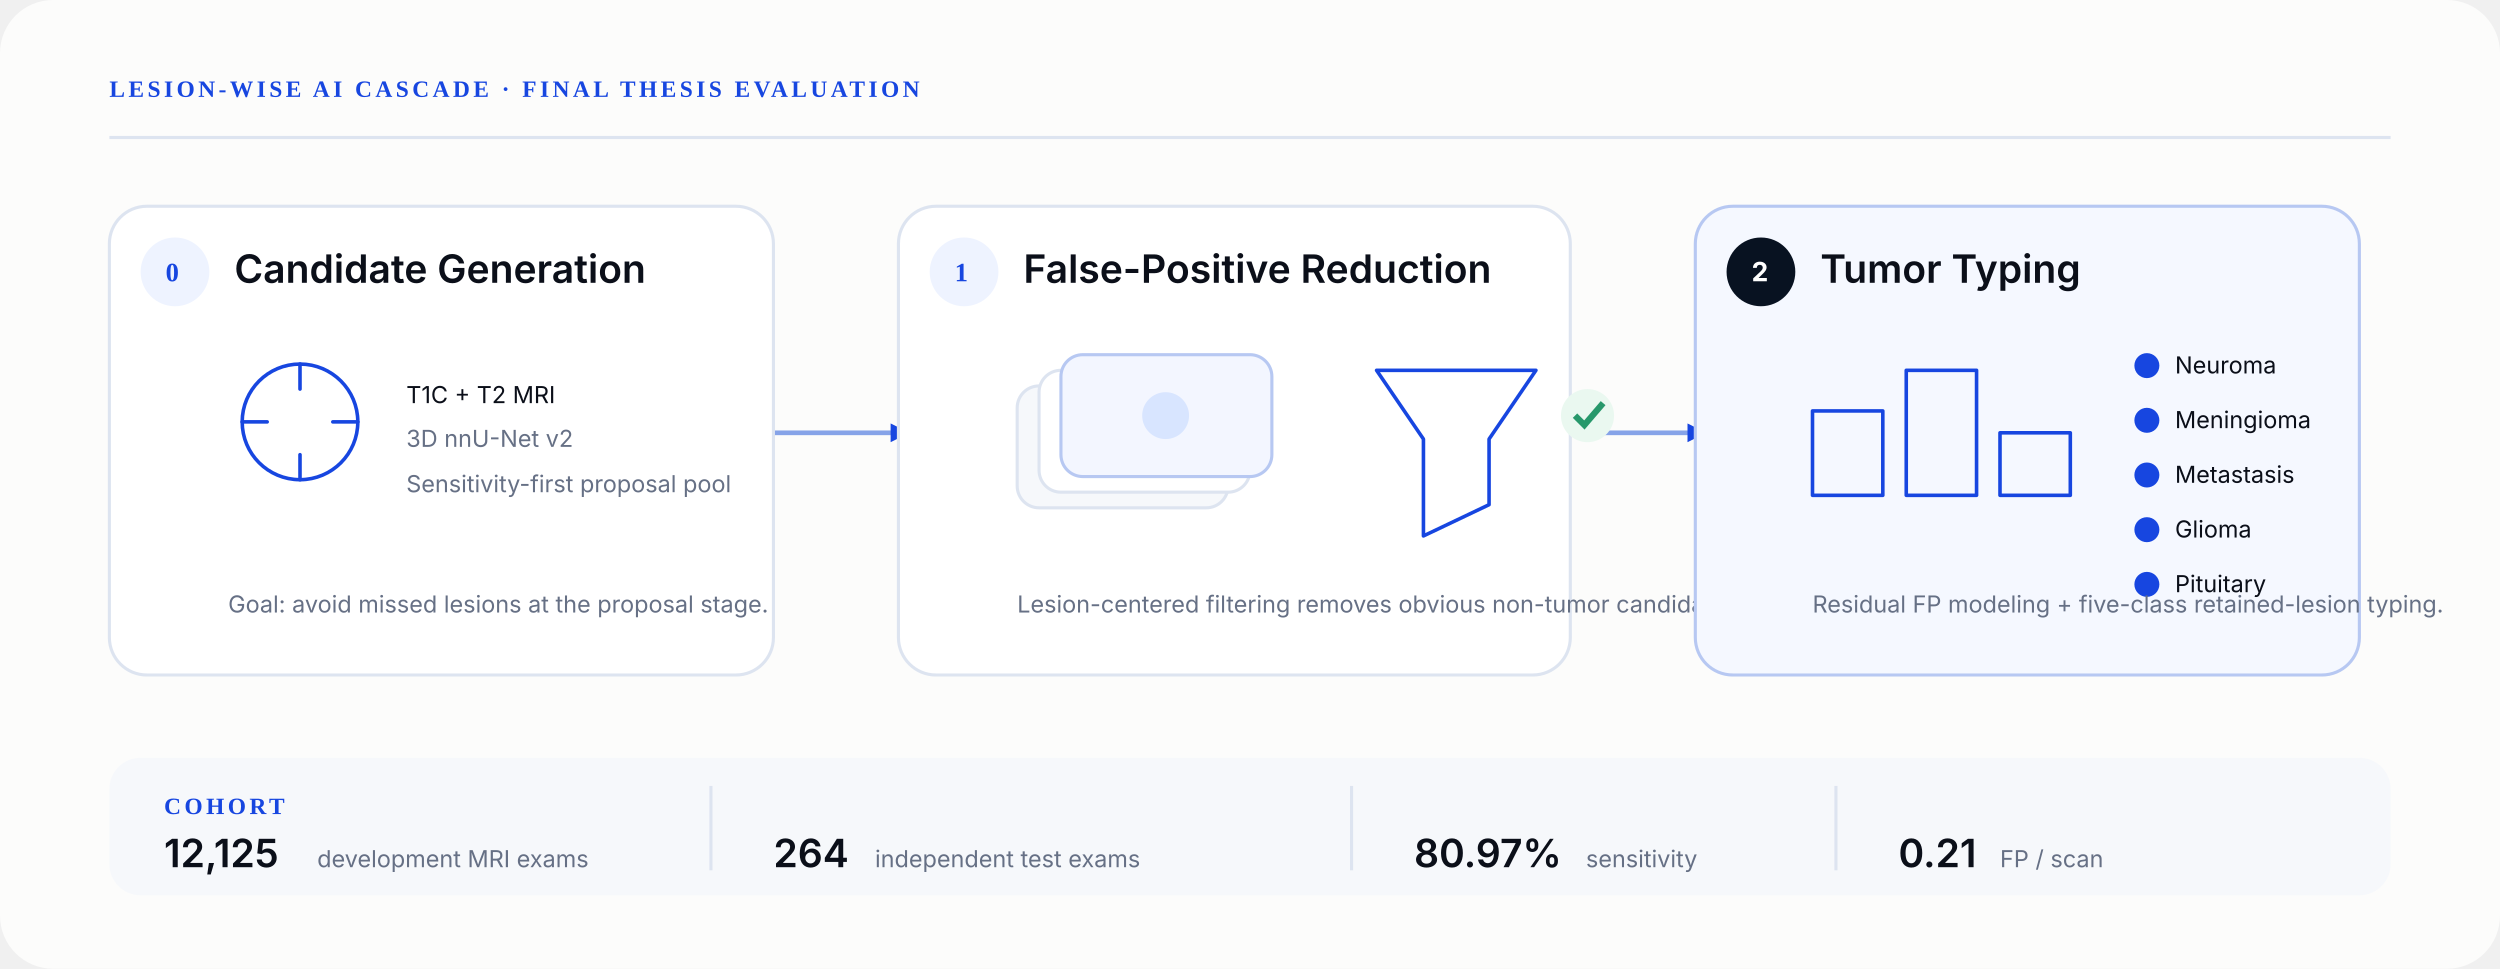
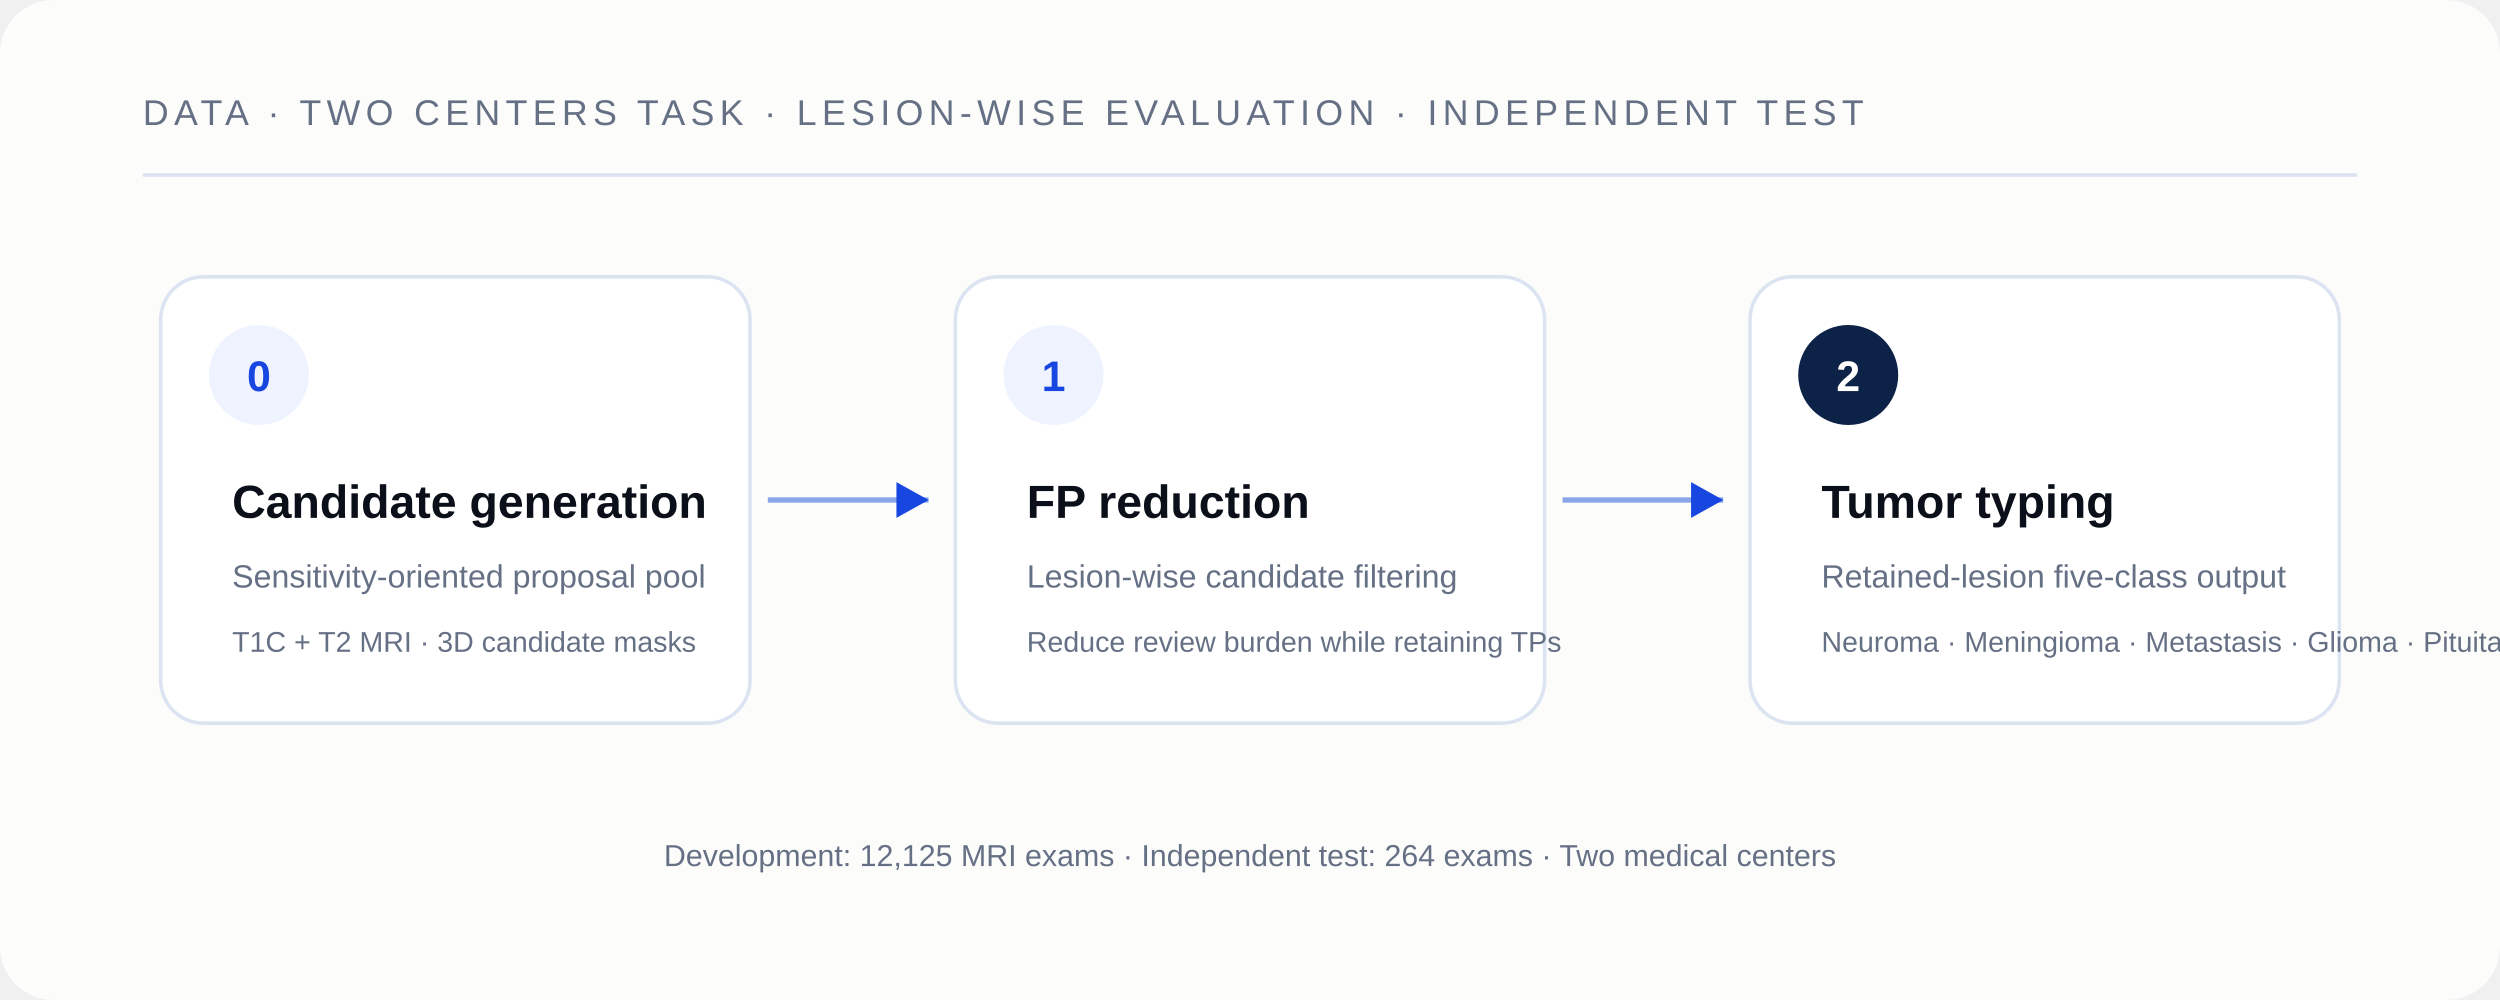
- <svg xmlns="http://www.w3.org/2000/svg" width="1600" height="620" viewBox="0 0 1600 620" role="img" aria-labelledby="title desc">
-   <defs>
-     <style>.t{font-family:Inter,Arial,sans-serif;fill:#0B0F19}.m{font-family:Inter,Arial,sans-serif;fill:#667085}.b{fill:#1746E0}.line{stroke:#DDE4F0;stroke-width:2}.icon{fill:none;stroke:#1746E0;stroke-width:2.3;stroke-linecap:round;stroke-linejoin:round}.label{font-size:15px;font-weight:700;letter-spacing:2.2px}.h{font-size:25px;font-weight:600}.s{font-size:15px}.num{font-size:17px;font-weight:700}</style>
-   </defs>
-   <rect width="1600" height="620" rx="34" fill="#FCFCFB" />
-   <text x="70" y="62" class="b label">LESION-WISE AI CASCADE · FINAL THESIS EVALUATION</text>
-   <line x1="70" y1="88" x2="1530" y2="88" class="line" />
-   <g transform="translate(70,132)">
-     <path d="M425 145H505M935 145H1015" stroke="#86A3E8" stroke-width="3" fill="none" />
-     <path d="M500 139l12 6-12 6M1010 139l12 6-12 6" fill="#1746E0" />
-     <g>
-       <rect width="425" height="300" rx="24" fill="#fff" stroke="#DDE4F0" stroke-width="2" />
-       <circle cx="42" cy="42" r="22" fill="#EEF3FF" />
-       <text x="36" y="48" class="b num">0</text>
-       <text x="80" y="49" class="t h">Candidate Generation</text>
-       <g class="icon" transform="translate(76,92)">
-         <circle cx="46" cy="46" r="37" />
-         <path d="M46 9v16M46 67v16M9 46h16M67 46h16" />
-       </g>
-       <text x="190" y="126" class="t s">T1C + T2 MRI</text>
-       <text x="190" y="154" class="m s">3D nnU-Net v2</text>
-       <text x="190" y="183" class="m s">Sensitivity-first proposal pool</text>
-       <text x="76" y="260" class="m s">Goal: avoid missed lesions at the proposal stage.</text>
-     </g>
-     <g transform="translate(505,0)">
-       <rect width="430" height="300" rx="24" fill="#fff" stroke="#DDE4F0" stroke-width="2" />
-       <circle cx="42" cy="42" r="22" fill="#EEF3FF" />
-       <text x="36" y="48" class="b num">1</text>
-       <text x="80" y="49" class="t h">False-Positive Reduction</text>
-       <g transform="translate(76,95)">
-         <rect x="0" y="20" width="135" height="78" rx="14" fill="#F6F8FB" stroke="#DDE4F0" stroke-width="2" />
-         <rect x="14" y="10" width="135" height="78" rx="14" fill="#fff" stroke="#DDE4F0" stroke-width="2" />
-         <rect x="28" width="135" height="78" rx="14" fill="#F3F6FF" stroke="#B7C8F2" stroke-width="2" />
-         <circle cx="95" cy="39" r="15" fill="#D8E5FF" />
-         <path d="M230 10h102l-30 44v42l-42 20V54l-30-44Z" class="icon" />
-         <circle cx="365" cy="39" r="17" fill="#EAF8F0" />
-         <path d="m357 39 6 6 12-14" fill="none" stroke="#27986B" stroke-width="4" />
-       </g>
-       <text x="76" y="260" class="m s">Lesion-centered filtering removes obvious non-tumor candidates.</text>
-     </g>
-     <g transform="translate(1015,0)">
-       <rect width="425" height="300" rx="24" fill="#F5F8FF" stroke="#B7C8F2" stroke-width="2" />
-       <circle cx="42" cy="42" r="22" fill="#081221" />
-       <text x="36" y="48" font-family="Inter,Arial" font-size="17" font-weight="700" fill="#fff">2</text>
-       <text x="80" y="49" class="t h">Tumor Typing</text>
-       <g class="icon" transform="translate(75,95)">
-         <path d="M0 90h45V36H0zM60 90h45V10H60zM120 90h45V50h-45z" />
-       </g>
-       <g transform="translate(275,90)">
-         <circle cx="14" cy="12" r="8" fill="#1746E0" />
-         <circle cx="14" cy="47" r="8" fill="#1746E0" />
-         <circle cx="14" cy="82" r="8" fill="#1746E0" />
-         <circle cx="14" cy="117" r="8" fill="#1746E0" />
-         <circle cx="14" cy="152" r="8" fill="#1746E0" />
-         <text x="32" y="17" class="t s">Neuroma</text>
-         <text x="32" y="52" class="t s">Meningioma</text>
-         <text x="32" y="87" class="t s">Metastasis</text>
-         <text x="32" y="122" class="t s">Glioma</text>
-         <text x="32" y="157" class="t s">Pituitary</text>
-       </g>
-       <text x="75" y="260" class="m s">Residual FP modeling + five-class retained-lesion typing.</text>
-     </g>
+ <svg xmlns="http://www.w3.org/2000/svg" viewBox="0 0 1400 560" role="img" aria-labelledby="t d">
+   <style>.bg{fill:#fcfcfb}.card{fill:#fff;stroke:#dce4f2;stroke-width:2}.n{fill:#1746e0}.soft{fill:#eef3ff}.txt{font-family:Arial,sans-serif;fill:#0b0f19}.muted{font-family:Arial,sans-serif;fill:#667085}.line{stroke:#8aa6e8;stroke-width:3;fill:none}</style>
+   <rect class="bg" width="1400" height="560" rx="30" />
+   <text class="muted" x="80" y="70" font-size="20" letter-spacing="3">DATA · TWO CENTERS   TASK · LESION-WISE   EVALUATION · INDEPENDENT TEST</text>
+   <line x1="80" x2="1320" y1="98" y2="98" stroke="#dce4f2" stroke-width="2" />
+   <g transform="translate(90 155)">
+     <rect class="card" width="330" height="250" rx="24" />
+     <circle class="soft" cx="55" cy="55" r="28" />
+     <text class="n" x="55" y="64" text-anchor="middle" font-family="Arial" font-size="24" font-weight="700">0</text>
+     <text class="txt" x="40" y="135" font-size="26" font-weight="700">Candidate generation</text>
+     <text class="muted" x="40" y="174" font-size="18">Sensitivity-oriented proposal pool</text>
+     <text class="muted" x="40" y="210" font-size="16">T1C + T2 MRI · 3D candidate masks</text>
  </g>
-   <g transform="translate(70,485)">
-     <rect width="1460" height="88" rx="20" fill="#F6F8FB" />
-     <g transform="translate(35,18)">
-       <text class="b label" x="0" y="18">COHORT</text>
-       <text class="t h" x="0" y="52">12,125</text>
-       <text class="m s" x="98" y="52">development MRI exams</text>
-       <line x1="350" y1="0" x2="350" y2="54" class="line" />
-       <text class="t h" x="390" y="52">264</text>
-       <text class="m s" x="455" y="52">independent test exams</text>
-       <line x1="760" y1="0" x2="760" y2="54" class="line" />
-       <text class="t h" x="800" y="52">80.97%</text>
-       <text class="m s" x="910" y="52">sensitivity</text>
-       <line x1="1070" y1="0" x2="1070" y2="54" class="line" />
-       <text class="t h" x="1110" y="52">0.21</text>
-       <text class="m s" x="1175" y="52">FP / scan</text>
-     </g>
+   <path class="line" d="M430 280h90" />
+   <path class="n" d="m520 280-18-10v20z" />
+   <g transform="translate(535 155)">
+     <rect class="card" width="330" height="250" rx="24" />
+     <circle class="soft" cx="55" cy="55" r="28" />
+     <text class="n" x="55" y="64" text-anchor="middle" font-family="Arial" font-size="24" font-weight="700">1</text>
+     <text class="txt" x="40" y="135" font-size="26" font-weight="700">FP reduction</text>
+     <text class="muted" x="40" y="174" font-size="18">Lesion-wise candidate filtering</text>
+     <text class="muted" x="40" y="210" font-size="16">Reduce review burden while retaining TPs</text>
  </g>
+   <path class="line" d="M875 280h90" />
+   <path class="n" d="m965 280-18-10v20z" />
+   <g transform="translate(980 155)">
+     <rect class="card" width="330" height="250" rx="24" />
+     <circle cx="55" cy="55" r="28" fill="#0d2247" />
+     <text x="55" y="64" text-anchor="middle" fill="#fff" font-family="Arial" font-size="24" font-weight="700">2</text>
+     <text class="txt" x="40" y="135" font-size="26" font-weight="700">Tumor typing</text>
+     <text class="muted" x="40" y="174" font-size="18">Retained-lesion five-class output</text>
+     <text class="muted" x="40" y="210" font-size="16">Neuroma · Meningioma · Metastasis · Glioma · Pituitary</text>
+   </g>
+   <text class="muted" x="700" y="485" text-anchor="middle" font-size="17">Development: 12,125 MRI exams · Independent test: 264 exams · Two medical centers</text>
</svg>
